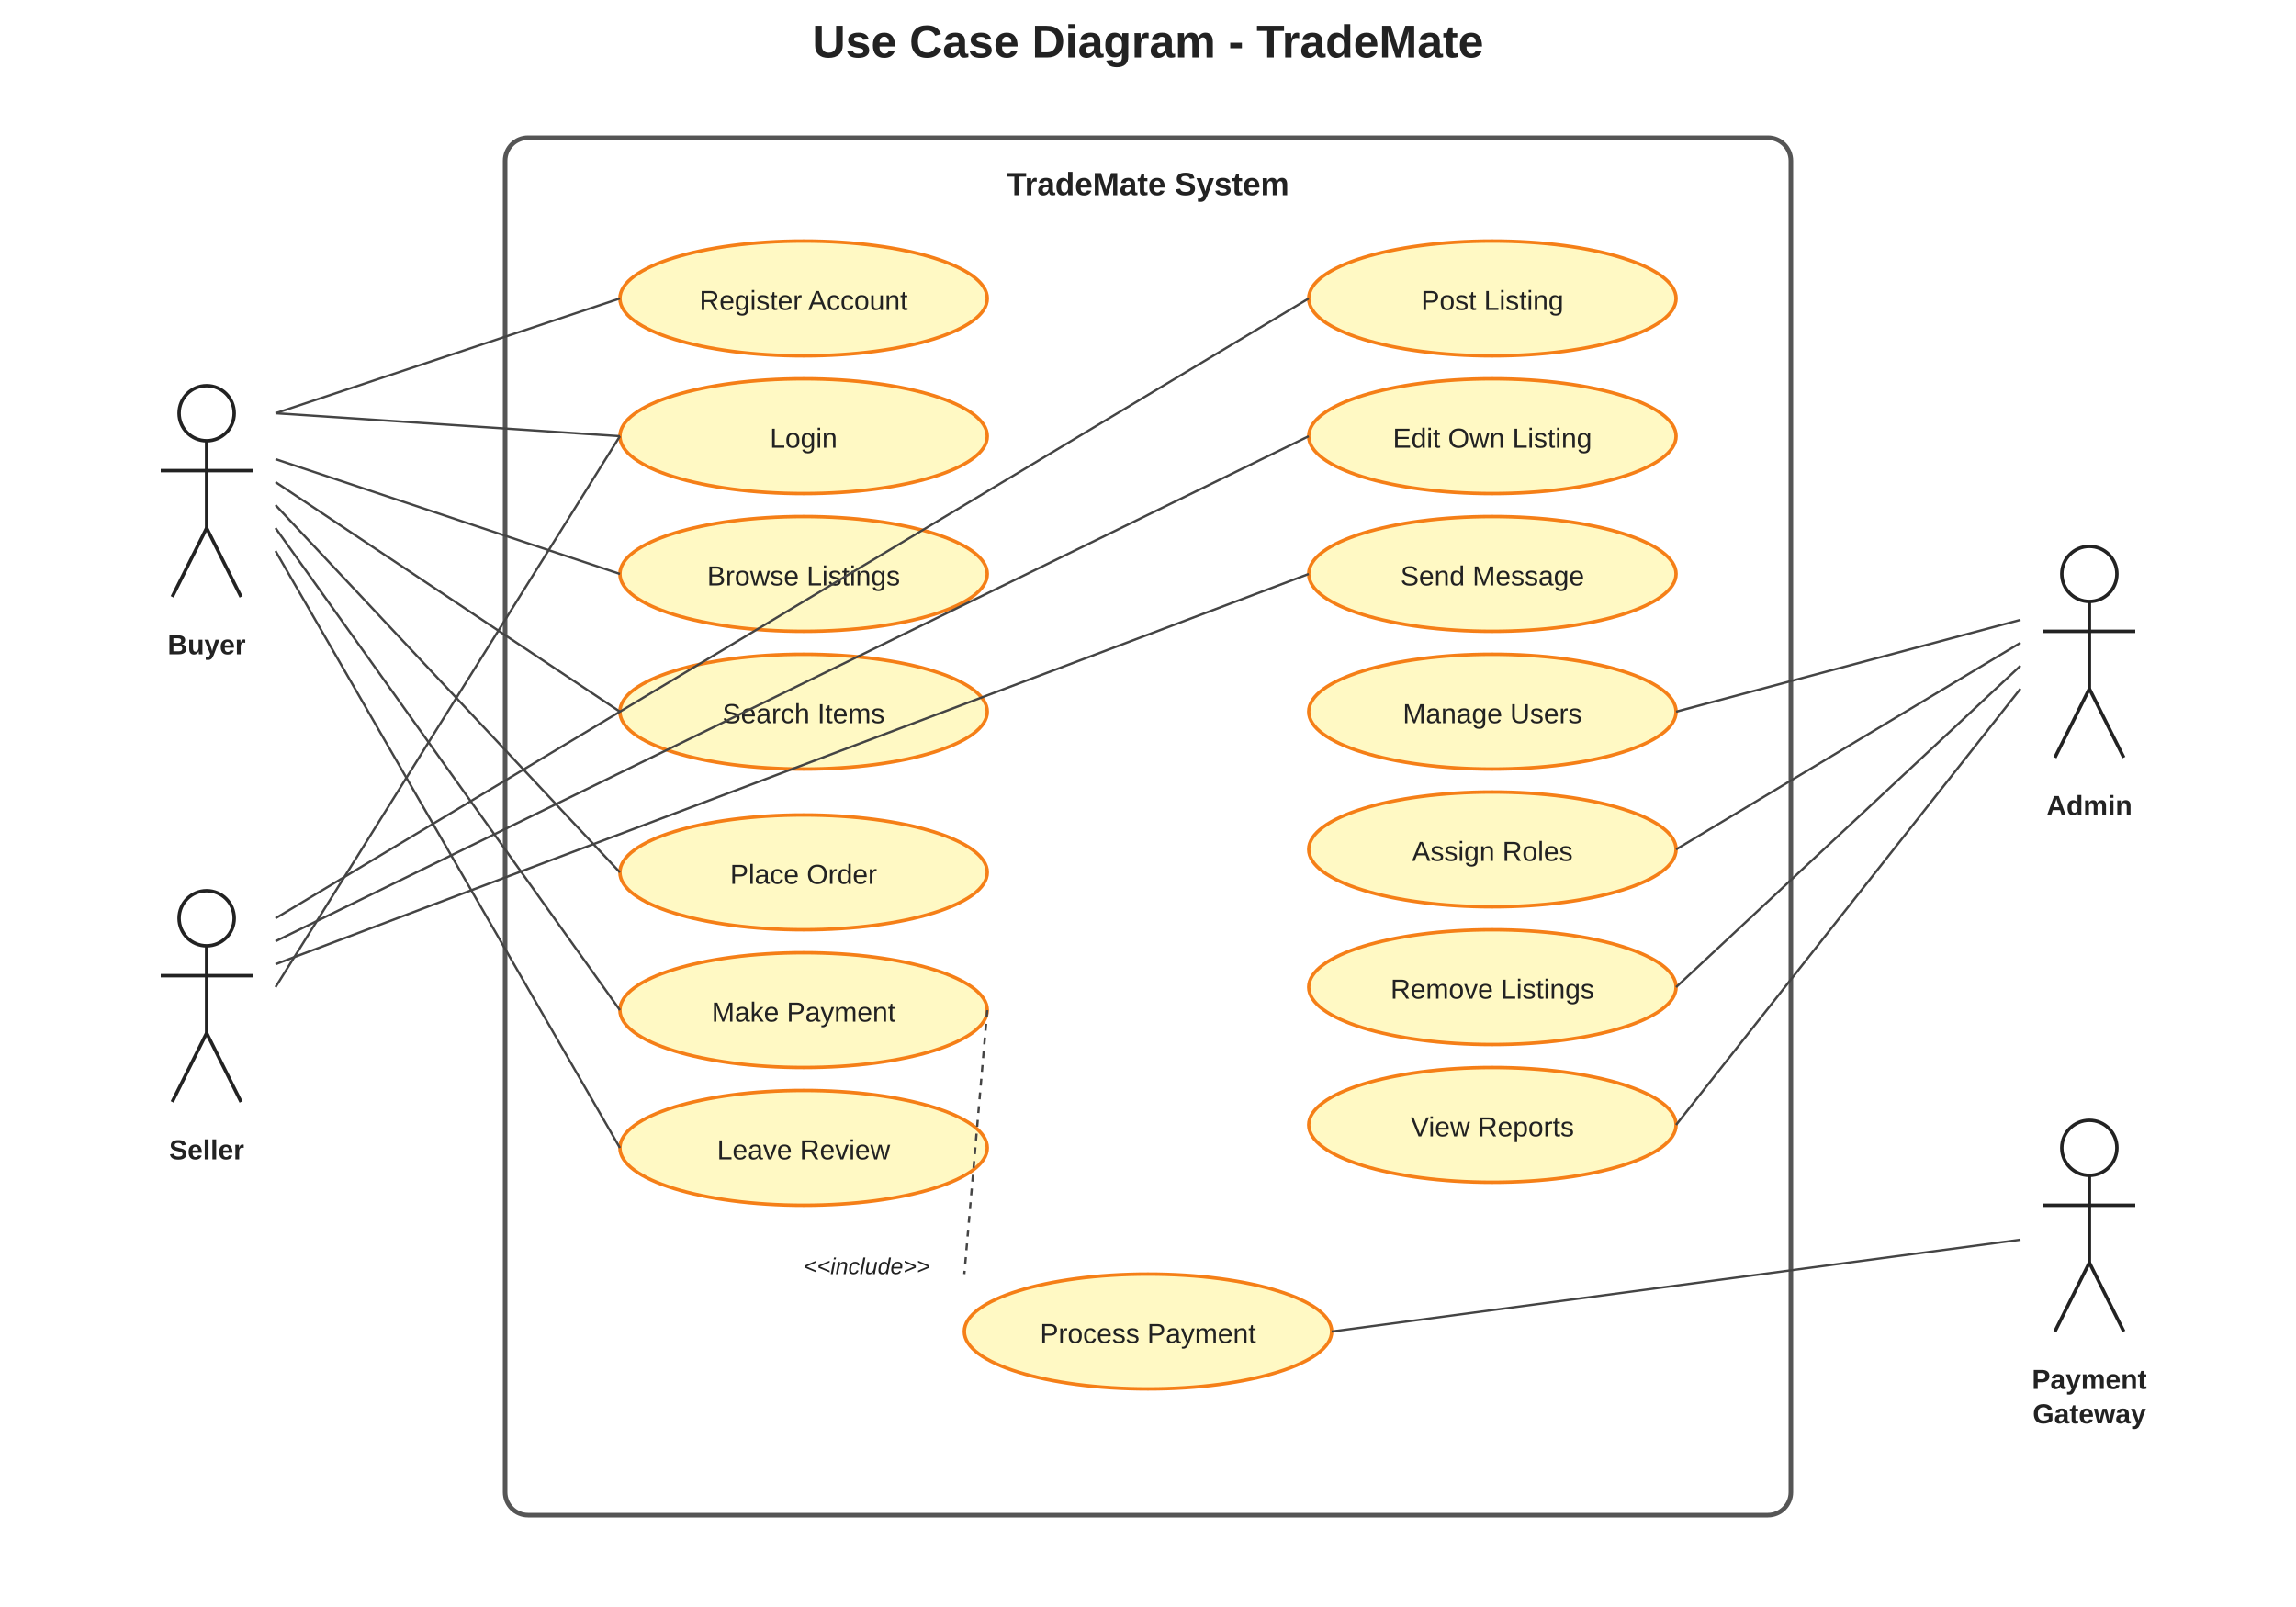
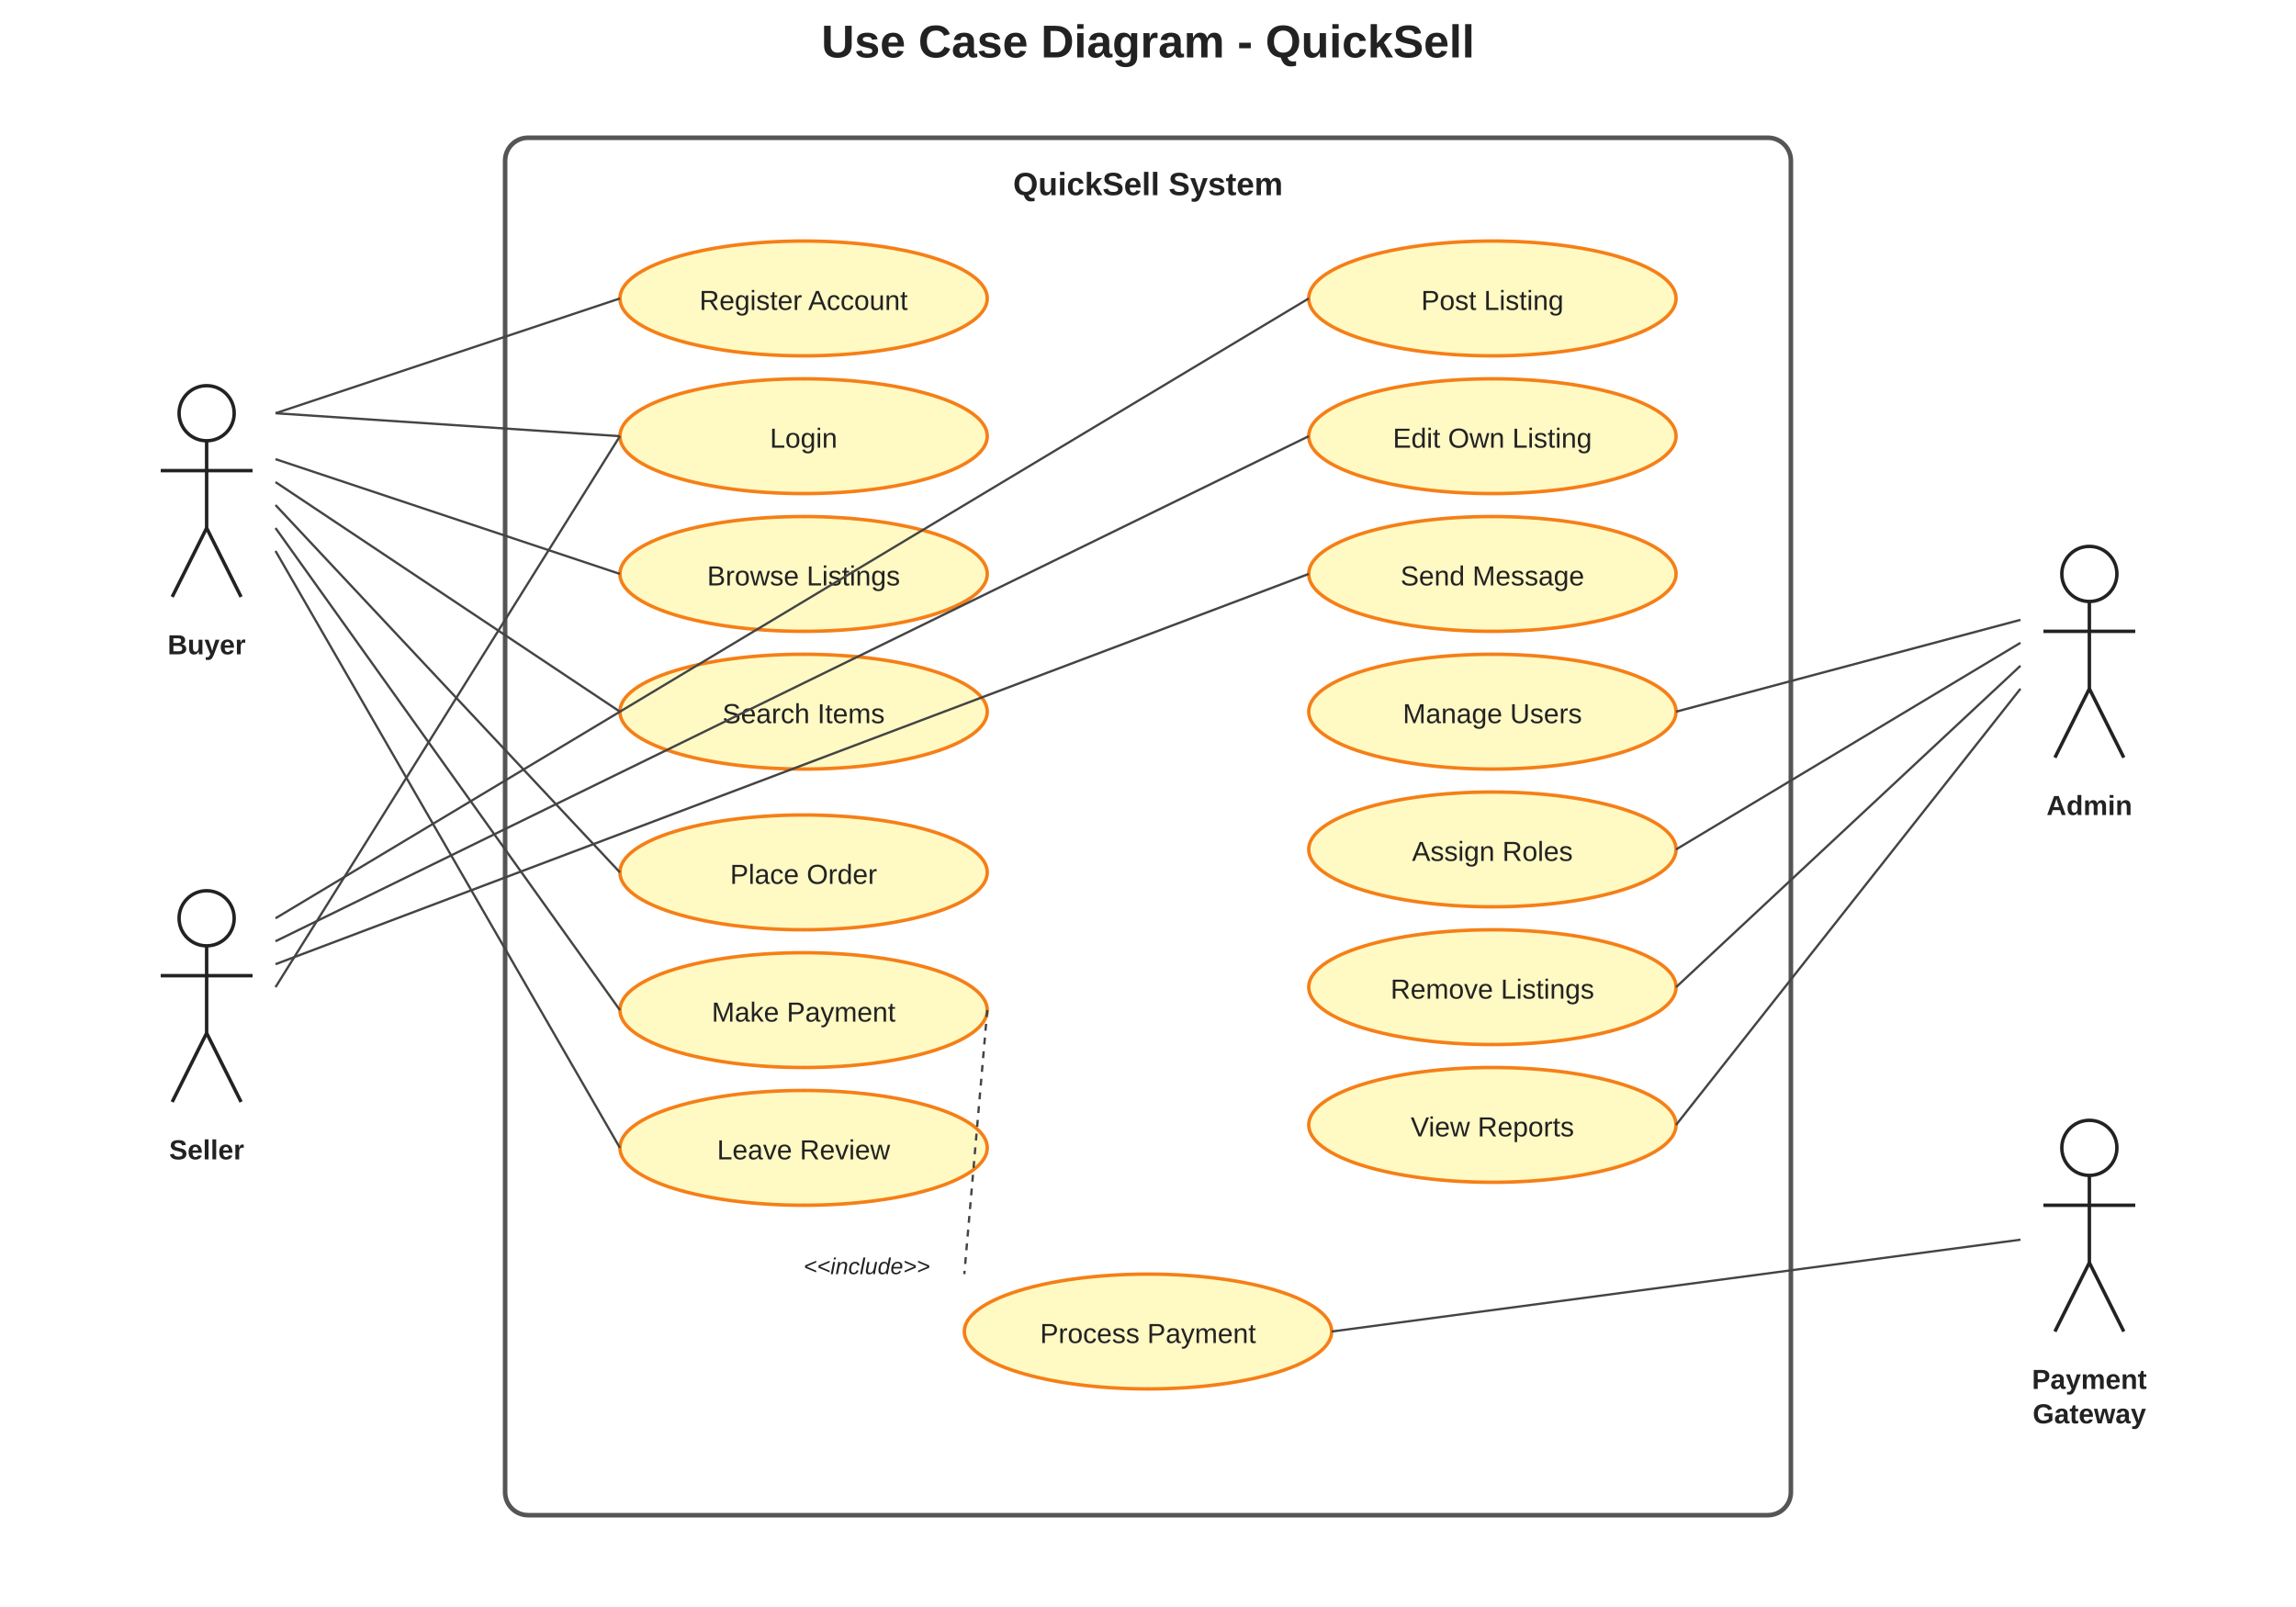
<svg xmlns="http://www.w3.org/2000/svg" viewBox="0 0 1000 700" font-family="Arial, sans-serif" font-size="12">
  <style>
    .uc { fill: #fff9c4; stroke: #f57f17; stroke-width: 1.5; }
    .actor-line { stroke: #222; stroke-width: 1.5; fill: none; }
    .boundary { fill: none; stroke: #555; stroke-width: 2; stroke-dasharray: none; }
    text { fill: #222; }
  </style>
-   <text x="500" y="25" text-anchor="middle" font-size="20" font-weight="bold">Use Case Diagram - TradeMate</text>
+   <text x="500" y="25" text-anchor="middle" font-size="20" font-weight="bold">Use Case Diagram - QuickSell</text>
  <rect class="boundary" x="220" y="60" width="560" height="600" rx="10" />
-   <text x="500" y="85" text-anchor="middle" font-weight="bold" font-size="14">TradeMate System</text>
+   <text x="500" y="85" text-anchor="middle" font-weight="bold" font-size="14">QuickSell System</text>
  <g transform="translate(90,180)">
    <circle r="12" cx="0" cy="0" fill="none" stroke="#222" stroke-width="1.5" />
    <line x1="0" y1="12" x2="0" y2="50" class="actor-line" />
    <line x1="-20" y1="25" x2="20" y2="25" class="actor-line" />
    <line x1="0" y1="50" x2="-15" y2="80" class="actor-line" />
    <line x1="0" y1="50" x2="15" y2="80" class="actor-line" />
    <text x="0" y="105" text-anchor="middle" font-weight="bold">Buyer</text>
  </g>
  <g transform="translate(90,400)">
    <circle r="12" cx="0" cy="0" fill="none" stroke="#222" stroke-width="1.5" />
    <line x1="0" y1="12" x2="0" y2="50" class="actor-line" />
    <line x1="-20" y1="25" x2="20" y2="25" class="actor-line" />
    <line x1="0" y1="50" x2="-15" y2="80" class="actor-line" />
    <line x1="0" y1="50" x2="15" y2="80" class="actor-line" />
    <text x="0" y="105" text-anchor="middle" font-weight="bold">Seller</text>
  </g>
  <g transform="translate(910,250)">
    <circle r="12" cx="0" cy="0" fill="none" stroke="#222" stroke-width="1.5" />
    <line x1="0" y1="12" x2="0" y2="50" class="actor-line" />
    <line x1="-20" y1="25" x2="20" y2="25" class="actor-line" />
    <line x1="0" y1="50" x2="-15" y2="80" class="actor-line" />
    <line x1="0" y1="50" x2="15" y2="80" class="actor-line" />
    <text x="0" y="105" text-anchor="middle" font-weight="bold">Admin</text>
  </g>
  <g transform="translate(910,500)">
    <circle r="12" cx="0" cy="0" fill="none" stroke="#222" stroke-width="1.5" />
    <line x1="0" y1="12" x2="0" y2="50" class="actor-line" />
    <line x1="-20" y1="25" x2="20" y2="25" class="actor-line" />
    <line x1="0" y1="50" x2="-15" y2="80" class="actor-line" />
    <line x1="0" y1="50" x2="15" y2="80" class="actor-line" />
    <text x="0" y="105" text-anchor="middle" font-weight="bold">Payment</text>
    <text x="0" y="120" text-anchor="middle" font-weight="bold">Gateway</text>
  </g>
  <ellipse class="uc" cx="350" cy="130" rx="80" ry="25" />
  <text x="350" y="135" text-anchor="middle">Register Account</text>
  <ellipse class="uc" cx="350" cy="190" rx="80" ry="25" />
  <text x="350" y="195" text-anchor="middle">Login</text>
  <ellipse class="uc" cx="350" cy="250" rx="80" ry="25" />
  <text x="350" y="255" text-anchor="middle">Browse Listings</text>
  <ellipse class="uc" cx="350" cy="310" rx="80" ry="25" />
  <text x="350" y="315" text-anchor="middle">Search Items</text>
  <ellipse class="uc" cx="650" cy="130" rx="80" ry="25" />
  <text x="650" y="135" text-anchor="middle">Post Listing</text>
  <ellipse class="uc" cx="650" cy="190" rx="80" ry="25" />
  <text x="650" y="195" text-anchor="middle">Edit Own Listing</text>
  <ellipse class="uc" cx="650" cy="250" rx="80" ry="25" />
  <text x="650" y="255" text-anchor="middle">Send Message</text>
  <ellipse class="uc" cx="350" cy="380" rx="80" ry="25" />
  <text x="350" y="385" text-anchor="middle">Place Order</text>
  <ellipse class="uc" cx="350" cy="440" rx="80" ry="25" />
  <text x="350" y="445" text-anchor="middle">Make Payment</text>
  <ellipse class="uc" cx="350" cy="500" rx="80" ry="25" />
  <text x="350" y="505" text-anchor="middle">Leave Review</text>
  <ellipse class="uc" cx="650" cy="310" rx="80" ry="25" />
  <text x="650" y="315" text-anchor="middle">Manage Users</text>
  <ellipse class="uc" cx="650" cy="370" rx="80" ry="25" />
  <text x="650" y="375" text-anchor="middle">Assign Roles</text>
  <ellipse class="uc" cx="650" cy="430" rx="80" ry="25" />
  <text x="650" y="435" text-anchor="middle">Remove Listings</text>
  <ellipse class="uc" cx="650" cy="490" rx="80" ry="25" />
  <text x="650" y="495" text-anchor="middle">View Reports</text>
  <ellipse class="uc" cx="500" cy="580" rx="80" ry="25" />
  <text x="500" y="585" text-anchor="middle">Process Payment</text>
  <line x1="120" y1="180" x2="270" y2="130" stroke="#444" />
  <line x1="120" y1="180" x2="270" y2="190" stroke="#444" />
  <line x1="120" y1="200" x2="270" y2="250" stroke="#444" />
  <line x1="120" y1="210" x2="270" y2="310" stroke="#444" />
  <line x1="120" y1="220" x2="270" y2="380" stroke="#444" />
  <line x1="120" y1="230" x2="270" y2="440" stroke="#444" />
  <line x1="120" y1="240" x2="270" y2="500" stroke="#444" />
  <line x1="120" y1="400" x2="570" y2="130" stroke="#444" />
  <line x1="120" y1="410" x2="570" y2="190" stroke="#444" />
  <line x1="120" y1="420" x2="570" y2="250" stroke="#444" />
  <line x1="120" y1="430" x2="270" y2="190" stroke="#444" />
  <line x1="880" y1="270" x2="730" y2="310" stroke="#444" />
  <line x1="880" y1="280" x2="730" y2="370" stroke="#444" />
  <line x1="880" y1="290" x2="730" y2="430" stroke="#444" />
  <line x1="880" y1="300" x2="730" y2="490" stroke="#444" />
  <line x1="880" y1="540" x2="580" y2="580" stroke="#444" />
  <line x1="430" y1="440" x2="420" y2="555" stroke="#444" stroke-dasharray="3,3" />
  <text x="350" y="555" font-size="10" font-style="italic">&lt;&lt;include&gt;&gt;</text>
</svg>
